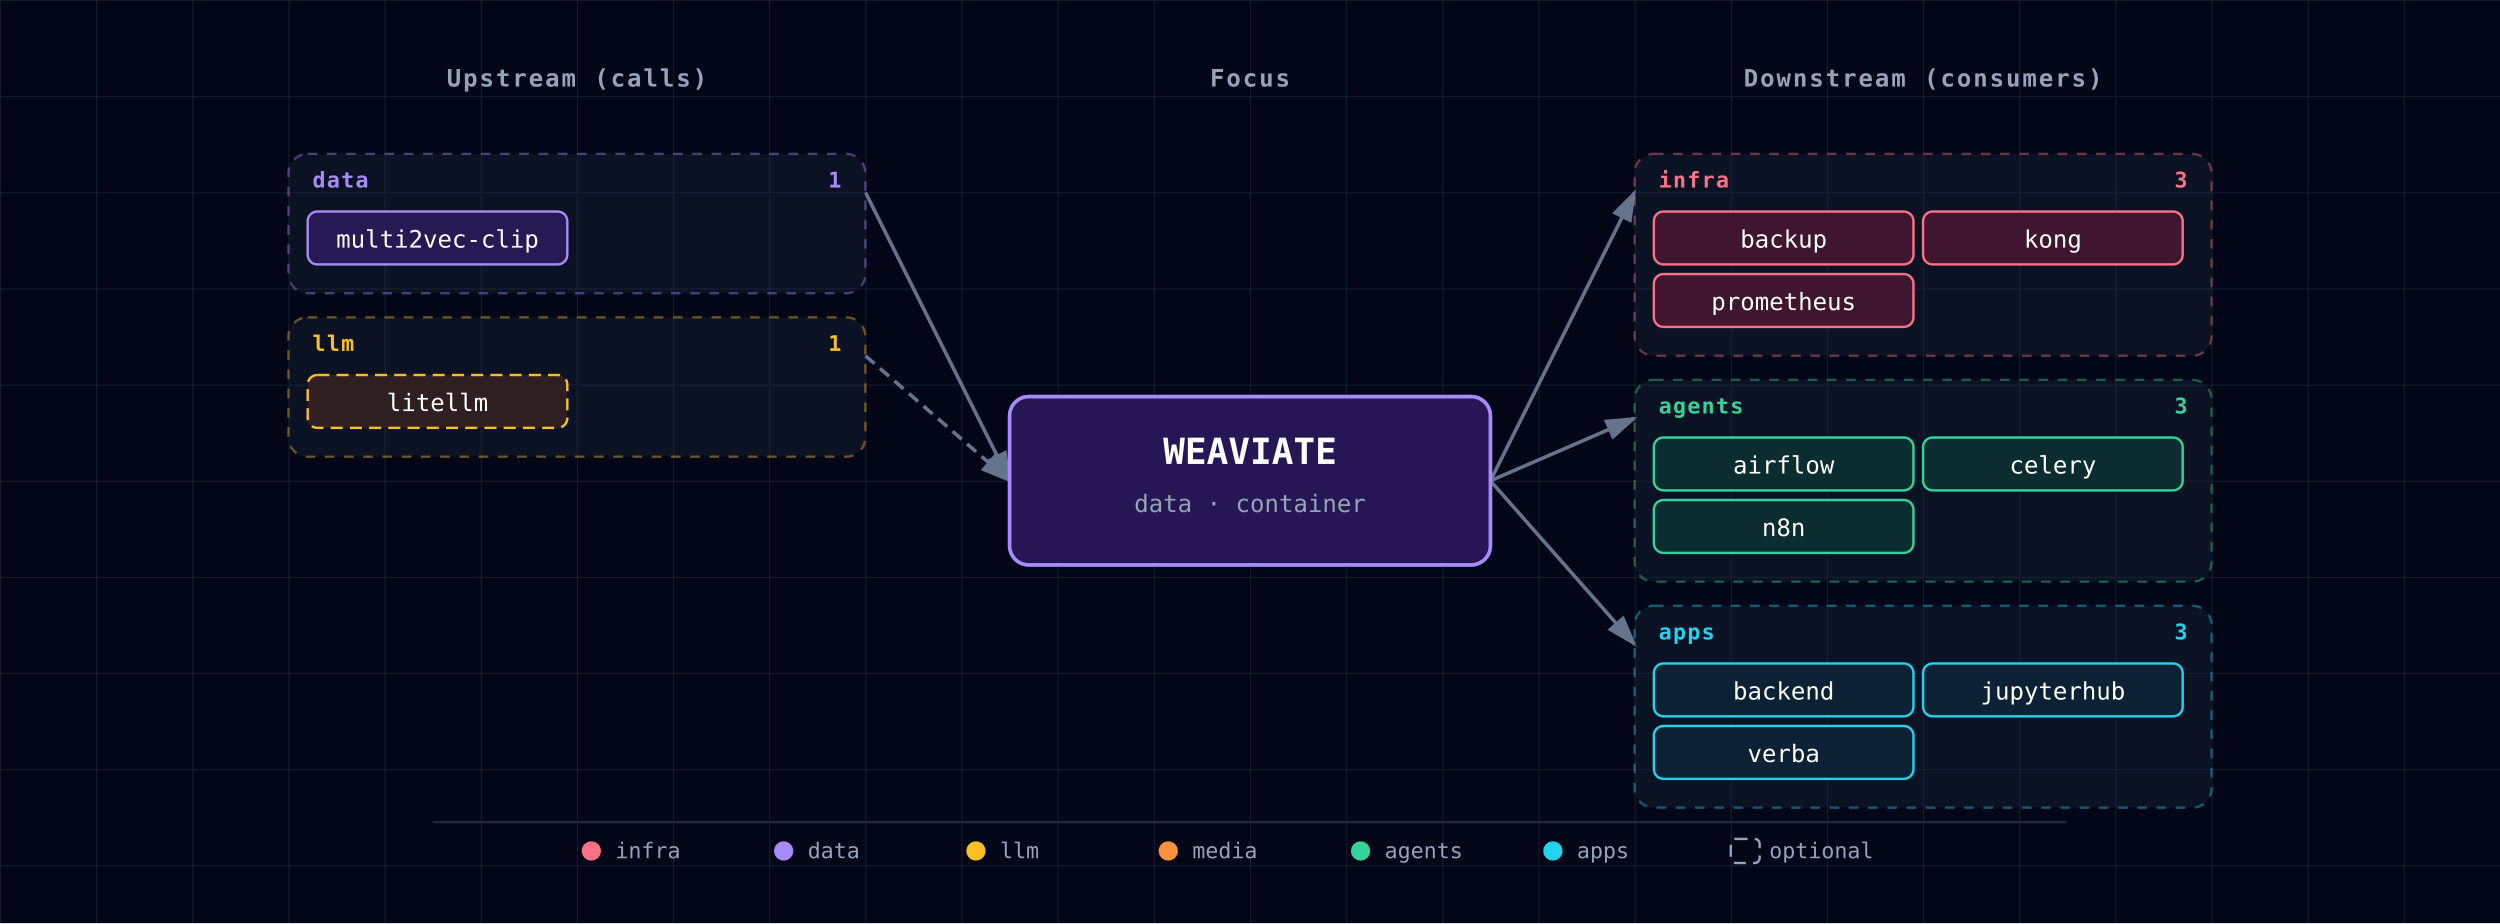
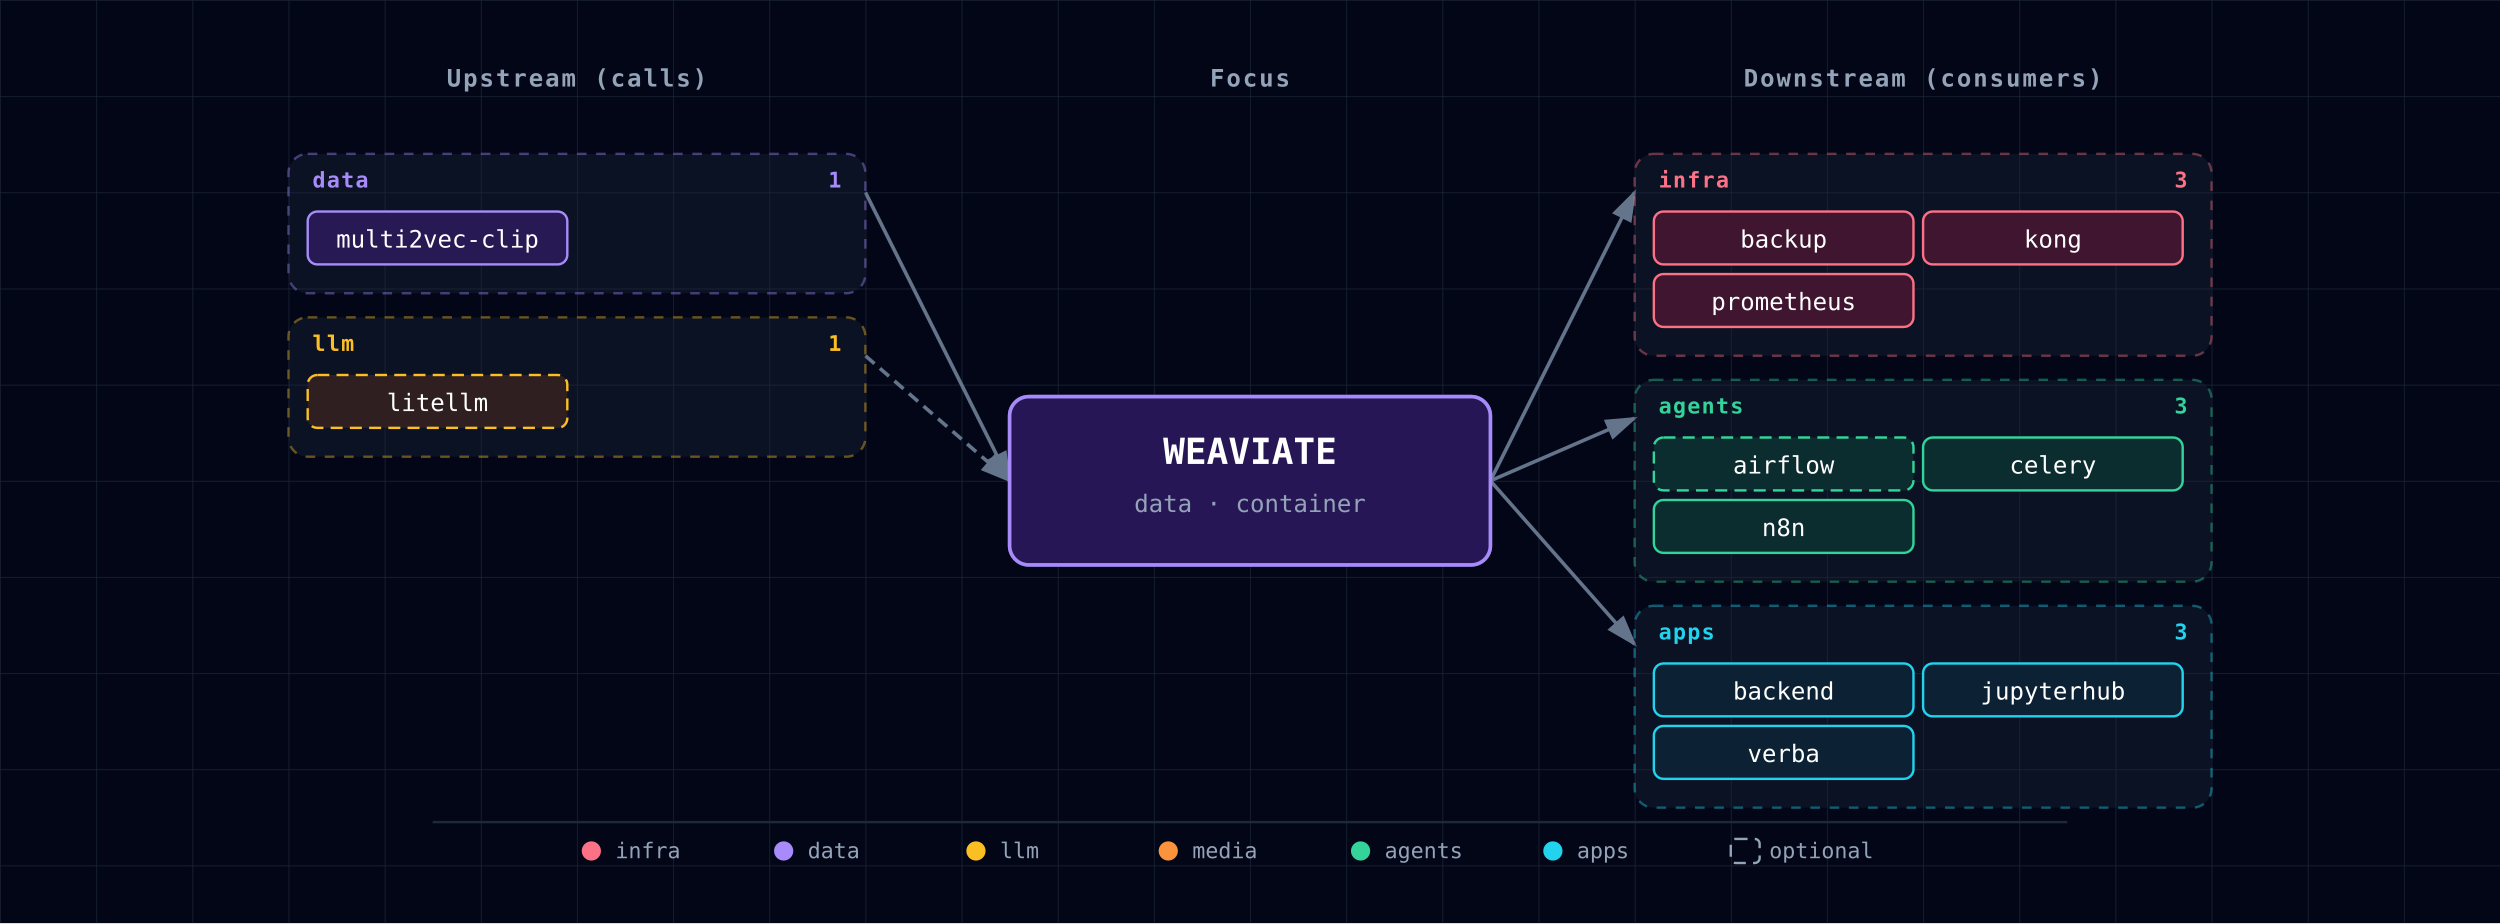
<svg xmlns="http://www.w3.org/2000/svg" viewBox="0 0 1040 384" font-family="'JetBrains Mono', 'Fira Code', Menlo, Consolas, monospace">
  <defs>
    <pattern id="grid" width="40" height="40" patternUnits="userSpaceOnUse">
      <path d="M 40 0 L 0 0 0 40" fill="none" stroke="#1e293b" stroke-width="0.5" />
    </pattern>
    <marker id="arrowhead" markerWidth="9" markerHeight="6" refX="8" refY="3" orient="auto">
      <polygon points="0 0, 9 3, 0 6" fill="#64748b" />
    </marker>
    <filter id="focus-glow" x="-50%" y="-50%" width="200%" height="200%">
      <feGaussianBlur in="SourceAlpha" stdDeviation="6" />
      <feFlood flood-color="#a78bfa" flood-opacity="0.6" />
      <feComposite in2="SourceAlpha" operator="in" />
      <feMerge>
        <feMergeNode />
        <feMergeNode in="SourceGraphic" />
      </feMerge>
    </filter>
  </defs>
  <rect width="1040" height="384" fill="#020617" />
  <rect width="1040" height="384" fill="url(#grid)" />
  <text x="240" y="36" fill="#94a3b8" font-size="10" font-weight="600" text-anchor="middle" letter-spacing="0.08em">Upstream (calls)</text>
  <text x="520" y="36" fill="#94a3b8" font-size="10" font-weight="600" text-anchor="middle" letter-spacing="0.08em">Focus</text>
  <text x="800" y="36" fill="#94a3b8" font-size="10" font-weight="600" text-anchor="middle" letter-spacing="0.08em">Downstream (consumers)</text>
  <line x1="360" y1="80" x2="420" y2="200" stroke="#64748b" stroke-width="1.5" marker-end="url(#arrowhead)" />
  <line x1="360" y1="148" x2="420" y2="200" stroke="#64748b" stroke-width="1.5" stroke-dasharray="5,3" marker-end="url(#arrowhead)" />
  <line x1="620" y1="200" x2="680" y2="80" stroke="#64748b" stroke-width="1.5" marker-end="url(#arrowhead)" />
  <line x1="620" y1="200" x2="680" y2="174" stroke="#64748b" stroke-width="1.5" marker-end="url(#arrowhead)" />
  <line x1="620" y1="200" x2="680" y2="268" stroke="#64748b" stroke-width="1.5" marker-end="url(#arrowhead)" />
  <g>
    <g class="cluster">
      <rect x="120" y="64" width="240" height="58" rx="8" fill="rgba(30,41,59,0.35)" stroke="#a78bfa" stroke-width="1" stroke-dasharray="4,4" stroke-opacity="0.4" />
      <text x="130" y="78" fill="#a78bfa" font-size="9" font-weight="700" text-anchor="start" style="letter-spacing:0.06em;text-transform:uppercase;">data</text>
      <text x="350" y="78" fill="#a78bfa" font-size="9" font-weight="600" text-anchor="end">1</text>
    </g>
    <g>
      <rect x="128" y="88" width="108" height="22" rx="4" fill="#0f172a" />
      <rect x="128" y="88" width="108" height="22" rx="4" fill="rgba(76, 29, 149, 0.4)" stroke="#a78bfa" stroke-width="1" />
      <text x="182" y="103" fill="white" font-size="10" text-anchor="middle">multi2vec-clip</text>
    </g>
    <g class="cluster">
      <rect x="120" y="132" width="240" height="58" rx="8" fill="rgba(30,41,59,0.35)" stroke="#fbbf24" stroke-width="1" stroke-dasharray="4,4" stroke-opacity="0.4" />
      <text x="130" y="146" fill="#fbbf24" font-size="9" font-weight="700" text-anchor="start" style="letter-spacing:0.06em;text-transform:uppercase;">llm</text>
      <text x="350" y="146" fill="#fbbf24" font-size="9" font-weight="600" text-anchor="end">1</text>
    </g>
    <g>
      <rect x="128" y="156" width="108" height="22" rx="4" fill="#0f172a" />
      <rect x="128" y="156" width="108" height="22" rx="4" fill="rgba(120, 53, 15, 0.3)" stroke="#fbbf24" stroke-width="1" stroke-dasharray="5,3" />
      <text x="182" y="171" fill="white" font-size="10" text-anchor="middle">litellm</text>
    </g>
  </g>
  <g>
    <g class="cluster">
      <rect x="680" y="64" width="240" height="84" rx="8" fill="rgba(30,41,59,0.35)" stroke="#fb7185" stroke-width="1" stroke-dasharray="4,4" stroke-opacity="0.4" />
      <text x="690" y="78" fill="#fb7185" font-size="9" font-weight="700" text-anchor="start" style="letter-spacing:0.06em;text-transform:uppercase;">infra</text>
      <text x="910" y="78" fill="#fb7185" font-size="9" font-weight="600" text-anchor="end">3</text>
    </g>
    <g>
      <rect x="688" y="88" width="108" height="22" rx="4" fill="#0f172a" />
      <rect x="688" y="88" width="108" height="22" rx="4" fill="rgba(136, 19, 55, 0.4)" stroke="#fb7185" stroke-width="1" />
      <text x="742" y="103" fill="white" font-size="10" text-anchor="middle">backup</text>
    </g>
    <g>
      <rect x="800" y="88" width="108" height="22" rx="4" fill="#0f172a" />
      <rect x="800" y="88" width="108" height="22" rx="4" fill="rgba(136, 19, 55, 0.4)" stroke="#fb7185" stroke-width="1" />
      <text x="854" y="103" fill="white" font-size="10" text-anchor="middle">kong</text>
    </g>
    <g>
      <rect x="688" y="114" width="108" height="22" rx="4" fill="#0f172a" />
      <rect x="688" y="114" width="108" height="22" rx="4" fill="rgba(136, 19, 55, 0.4)" stroke="#fb7185" stroke-width="1" />
      <text x="742" y="129" fill="white" font-size="10" text-anchor="middle">prometheus</text>
    </g>
    <g class="cluster">
      <rect x="680" y="158" width="240" height="84" rx="8" fill="rgba(30,41,59,0.35)" stroke="#34d399" stroke-width="1" stroke-dasharray="4,4" stroke-opacity="0.4" />
      <text x="690" y="172" fill="#34d399" font-size="9" font-weight="700" text-anchor="start" style="letter-spacing:0.06em;text-transform:uppercase;">agents</text>
      <text x="910" y="172" fill="#34d399" font-size="9" font-weight="600" text-anchor="end">3</text>
    </g>
    <g>
      <rect x="688" y="182" width="108" height="22" rx="4" fill="#0f172a" />
-       <rect x="688" y="182" width="108" height="22" rx="4" fill="rgba(6, 78, 59, 0.4)" stroke="#34d399" stroke-width="1" />
+       <rect x="688" y="182" width="108" height="22" rx="4" fill="rgba(6, 78, 59, 0.4)" stroke="#34d399" stroke-width="1" stroke-dasharray="5,3" />
      <text x="742" y="197" fill="white" font-size="10" text-anchor="middle">airflow</text>
    </g>
    <g>
      <rect x="800" y="182" width="108" height="22" rx="4" fill="#0f172a" />
      <rect x="800" y="182" width="108" height="22" rx="4" fill="rgba(6, 78, 59, 0.4)" stroke="#34d399" stroke-width="1" />
      <text x="854" y="197" fill="white" font-size="10" text-anchor="middle">celery</text>
    </g>
    <g>
      <rect x="688" y="208" width="108" height="22" rx="4" fill="#0f172a" />
      <rect x="688" y="208" width="108" height="22" rx="4" fill="rgba(6, 78, 59, 0.4)" stroke="#34d399" stroke-width="1" />
      <text x="742" y="223" fill="white" font-size="10" text-anchor="middle">n8n</text>
    </g>
    <g class="cluster">
      <rect x="680" y="252" width="240" height="84" rx="8" fill="rgba(30,41,59,0.35)" stroke="#22d3ee" stroke-width="1" stroke-dasharray="4,4" stroke-opacity="0.4" />
      <text x="690" y="266" fill="#22d3ee" font-size="9" font-weight="700" text-anchor="start" style="letter-spacing:0.06em;text-transform:uppercase;">apps</text>
      <text x="910" y="266" fill="#22d3ee" font-size="9" font-weight="600" text-anchor="end">3</text>
    </g>
    <g>
      <rect x="688" y="276" width="108" height="22" rx="4" fill="#0f172a" />
      <rect x="688" y="276" width="108" height="22" rx="4" fill="rgba(8, 51, 68, 0.4)" stroke="#22d3ee" stroke-width="1" />
      <text x="742" y="291" fill="white" font-size="10" text-anchor="middle">backend</text>
    </g>
    <g>
      <rect x="800" y="276" width="108" height="22" rx="4" fill="#0f172a" />
      <rect x="800" y="276" width="108" height="22" rx="4" fill="rgba(8, 51, 68, 0.4)" stroke="#22d3ee" stroke-width="1" />
      <text x="854" y="291" fill="white" font-size="10" text-anchor="middle">jupyterhub</text>
    </g>
    <g>
      <rect x="688" y="302" width="108" height="22" rx="4" fill="#0f172a" />
      <rect x="688" y="302" width="108" height="22" rx="4" fill="rgba(8, 51, 68, 0.4)" stroke="#22d3ee" stroke-width="1" />
      <text x="742" y="317" fill="white" font-size="10" text-anchor="middle">verba</text>
    </g>
  </g>
  <g class="focus" filter="url(#focus-glow)">
    <rect x="420" y="165" width="200" height="70" rx="8" fill="#0f172a" />
    <rect x="420" y="165" width="200" height="70" rx="8" fill="rgba(76, 29, 149, 0.4)" stroke="#a78bfa" stroke-width="1.5" />
    <text x="520" y="193" fill="white" font-size="15" font-weight="700" text-anchor="middle">WEAVIATE</text>
    <text x="520" y="213" fill="#94a3b8" font-size="10" text-anchor="middle">data · container</text>
  </g>
  <g class="legend">
    <line x1="180" y1="342" x2="860" y2="342" stroke="#1e293b" stroke-width="1" />
    <circle cx="246" cy="354" r="4" fill="#fb7185" />
    <text x="256" y="357" fill="#94a3b8" font-size="9" font-weight="400" text-anchor="start">infra</text>
    <circle cx="326" cy="354" r="4" fill="#a78bfa" />
    <text x="336" y="357" fill="#94a3b8" font-size="9" font-weight="400" text-anchor="start">data</text>
    <circle cx="406" cy="354" r="4" fill="#fbbf24" />
    <text x="416" y="357" fill="#94a3b8" font-size="9" font-weight="400" text-anchor="start">llm</text>
    <circle cx="486" cy="354" r="4" fill="#fb923c" />
    <text x="496" y="357" fill="#94a3b8" font-size="9" font-weight="400" text-anchor="start">media</text>
    <circle cx="566" cy="354" r="4" fill="#34d399" />
    <text x="576" y="357" fill="#94a3b8" font-size="9" font-weight="400" text-anchor="start">agents</text>
    <circle cx="646" cy="354" r="4" fill="#22d3ee" />
    <text x="656" y="357" fill="#94a3b8" font-size="9" font-weight="400" text-anchor="start">apps</text>
    <rect x="720" y="349" width="12" height="10" rx="2" fill="none" stroke="#94a3b8" stroke-width="1" stroke-dasharray="5,3" />
    <text x="736" y="357" fill="#94a3b8" font-size="9" font-weight="400" text-anchor="start">optional</text>
  </g>
</svg>
